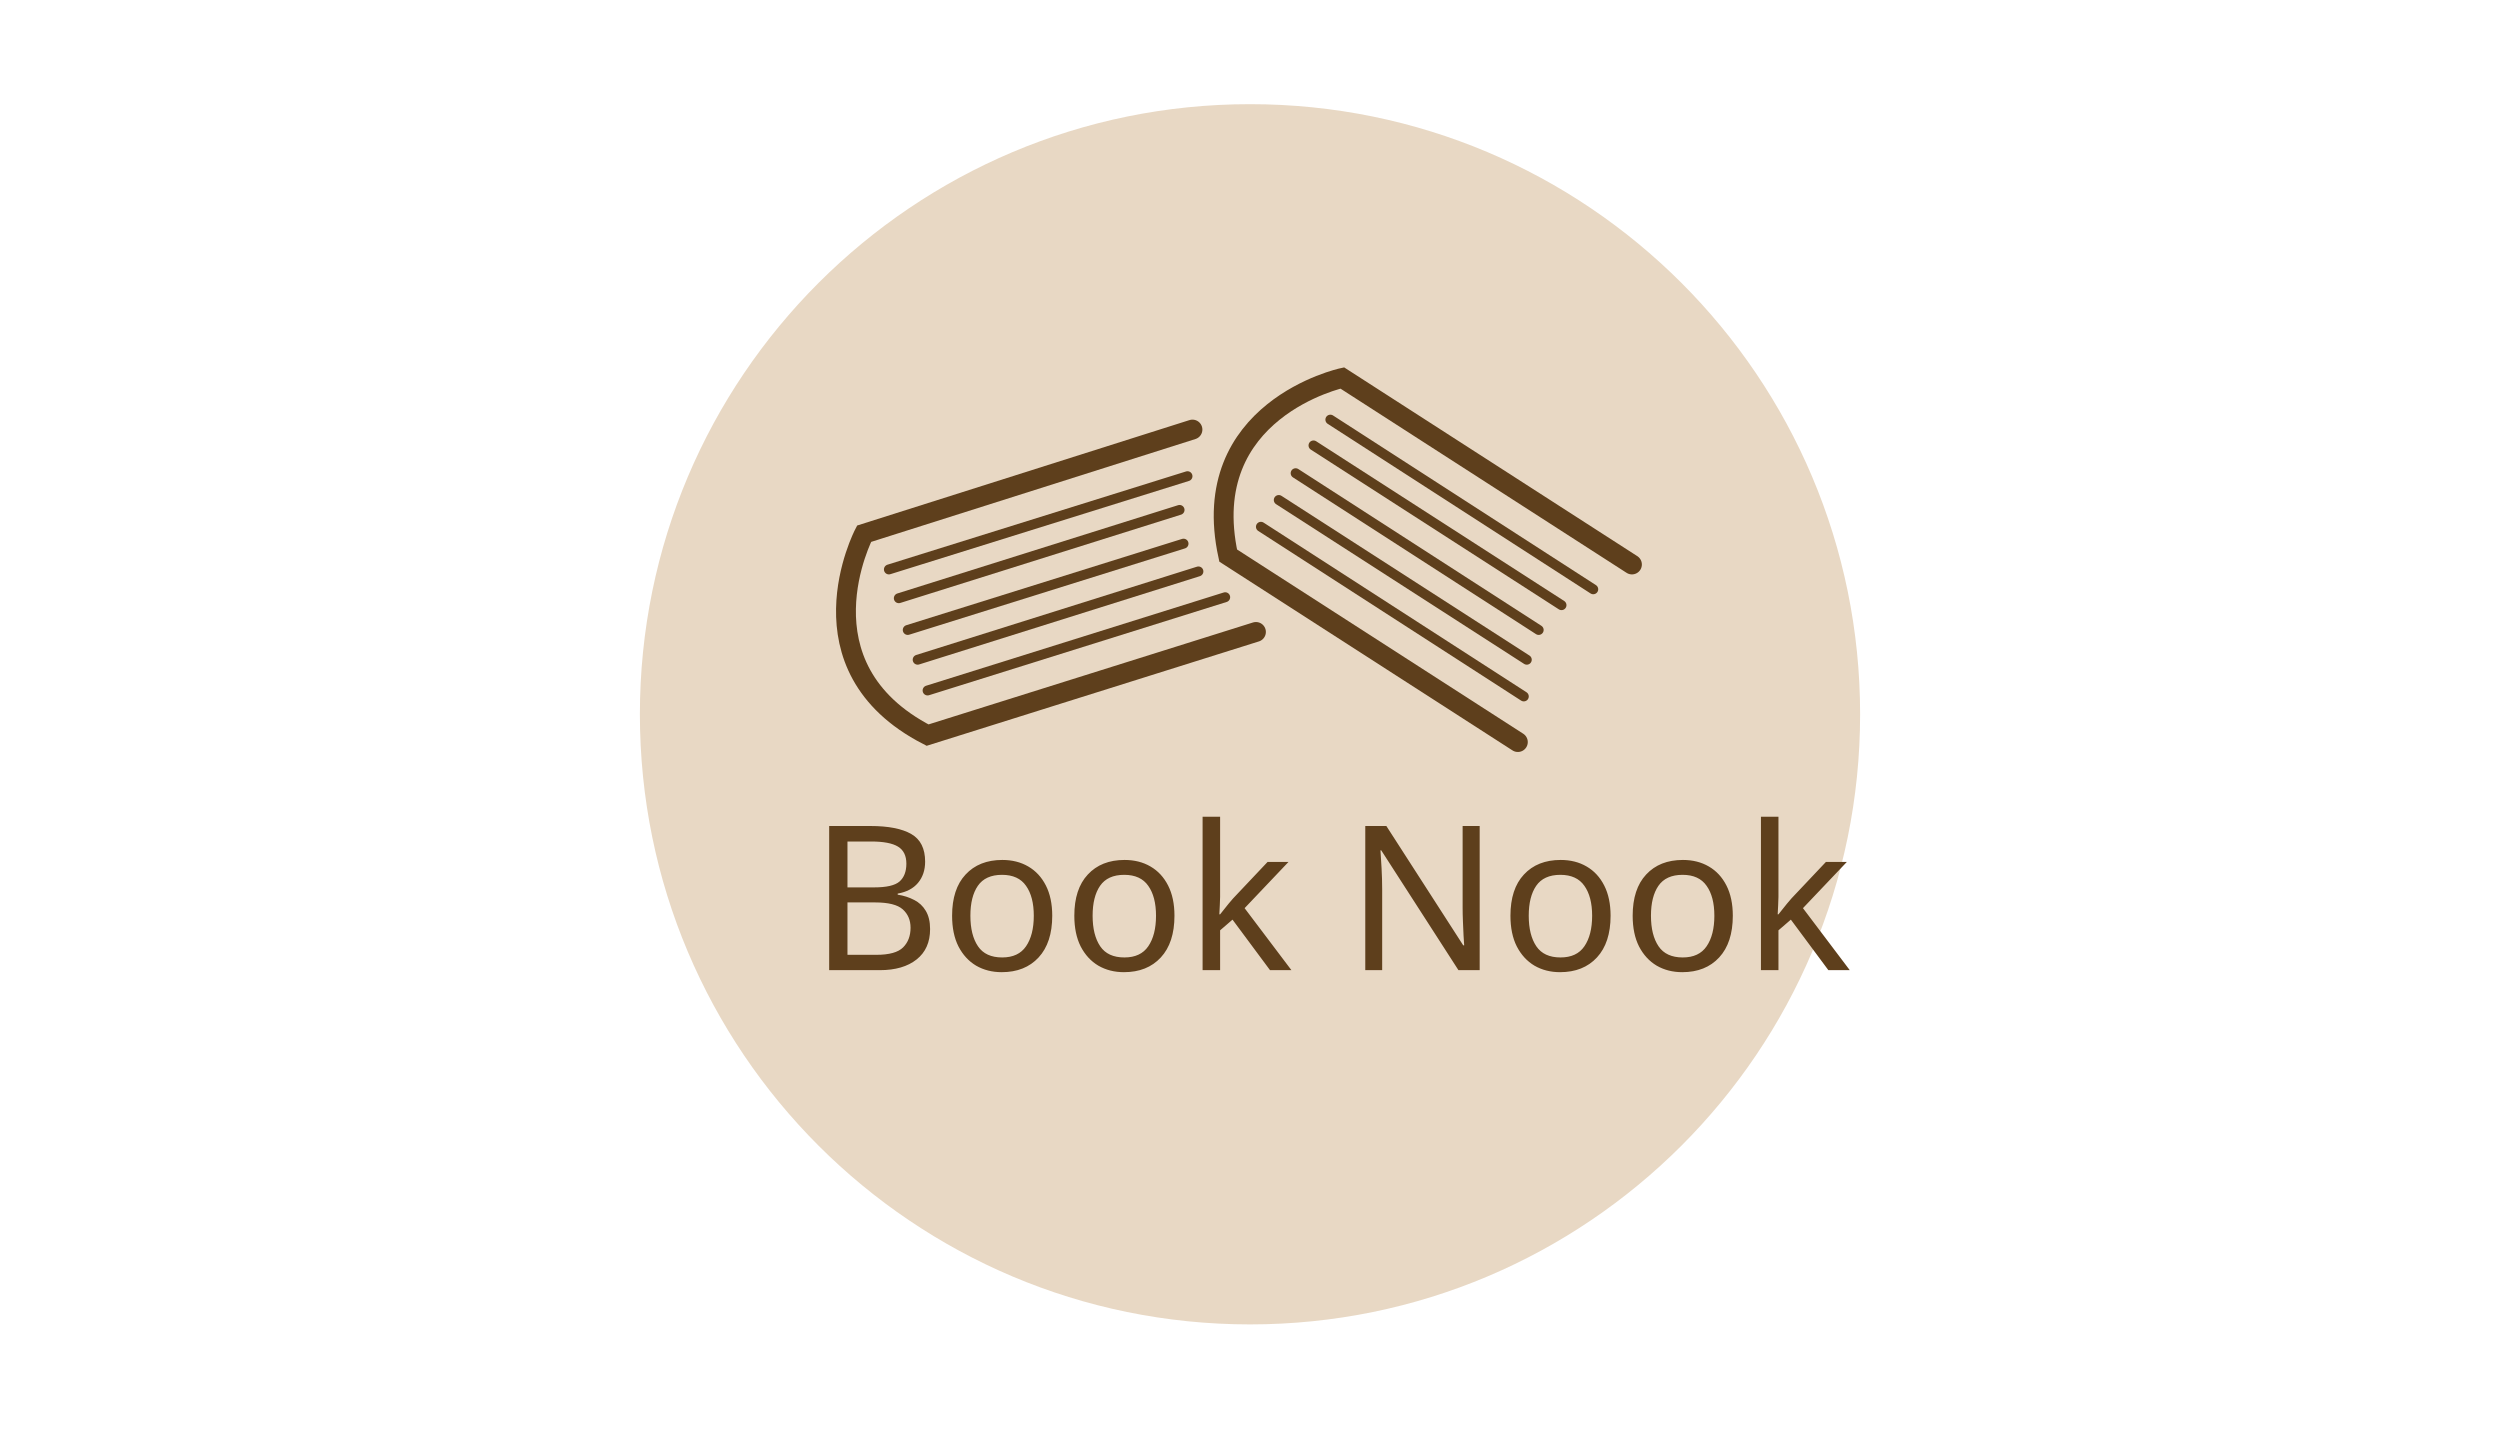
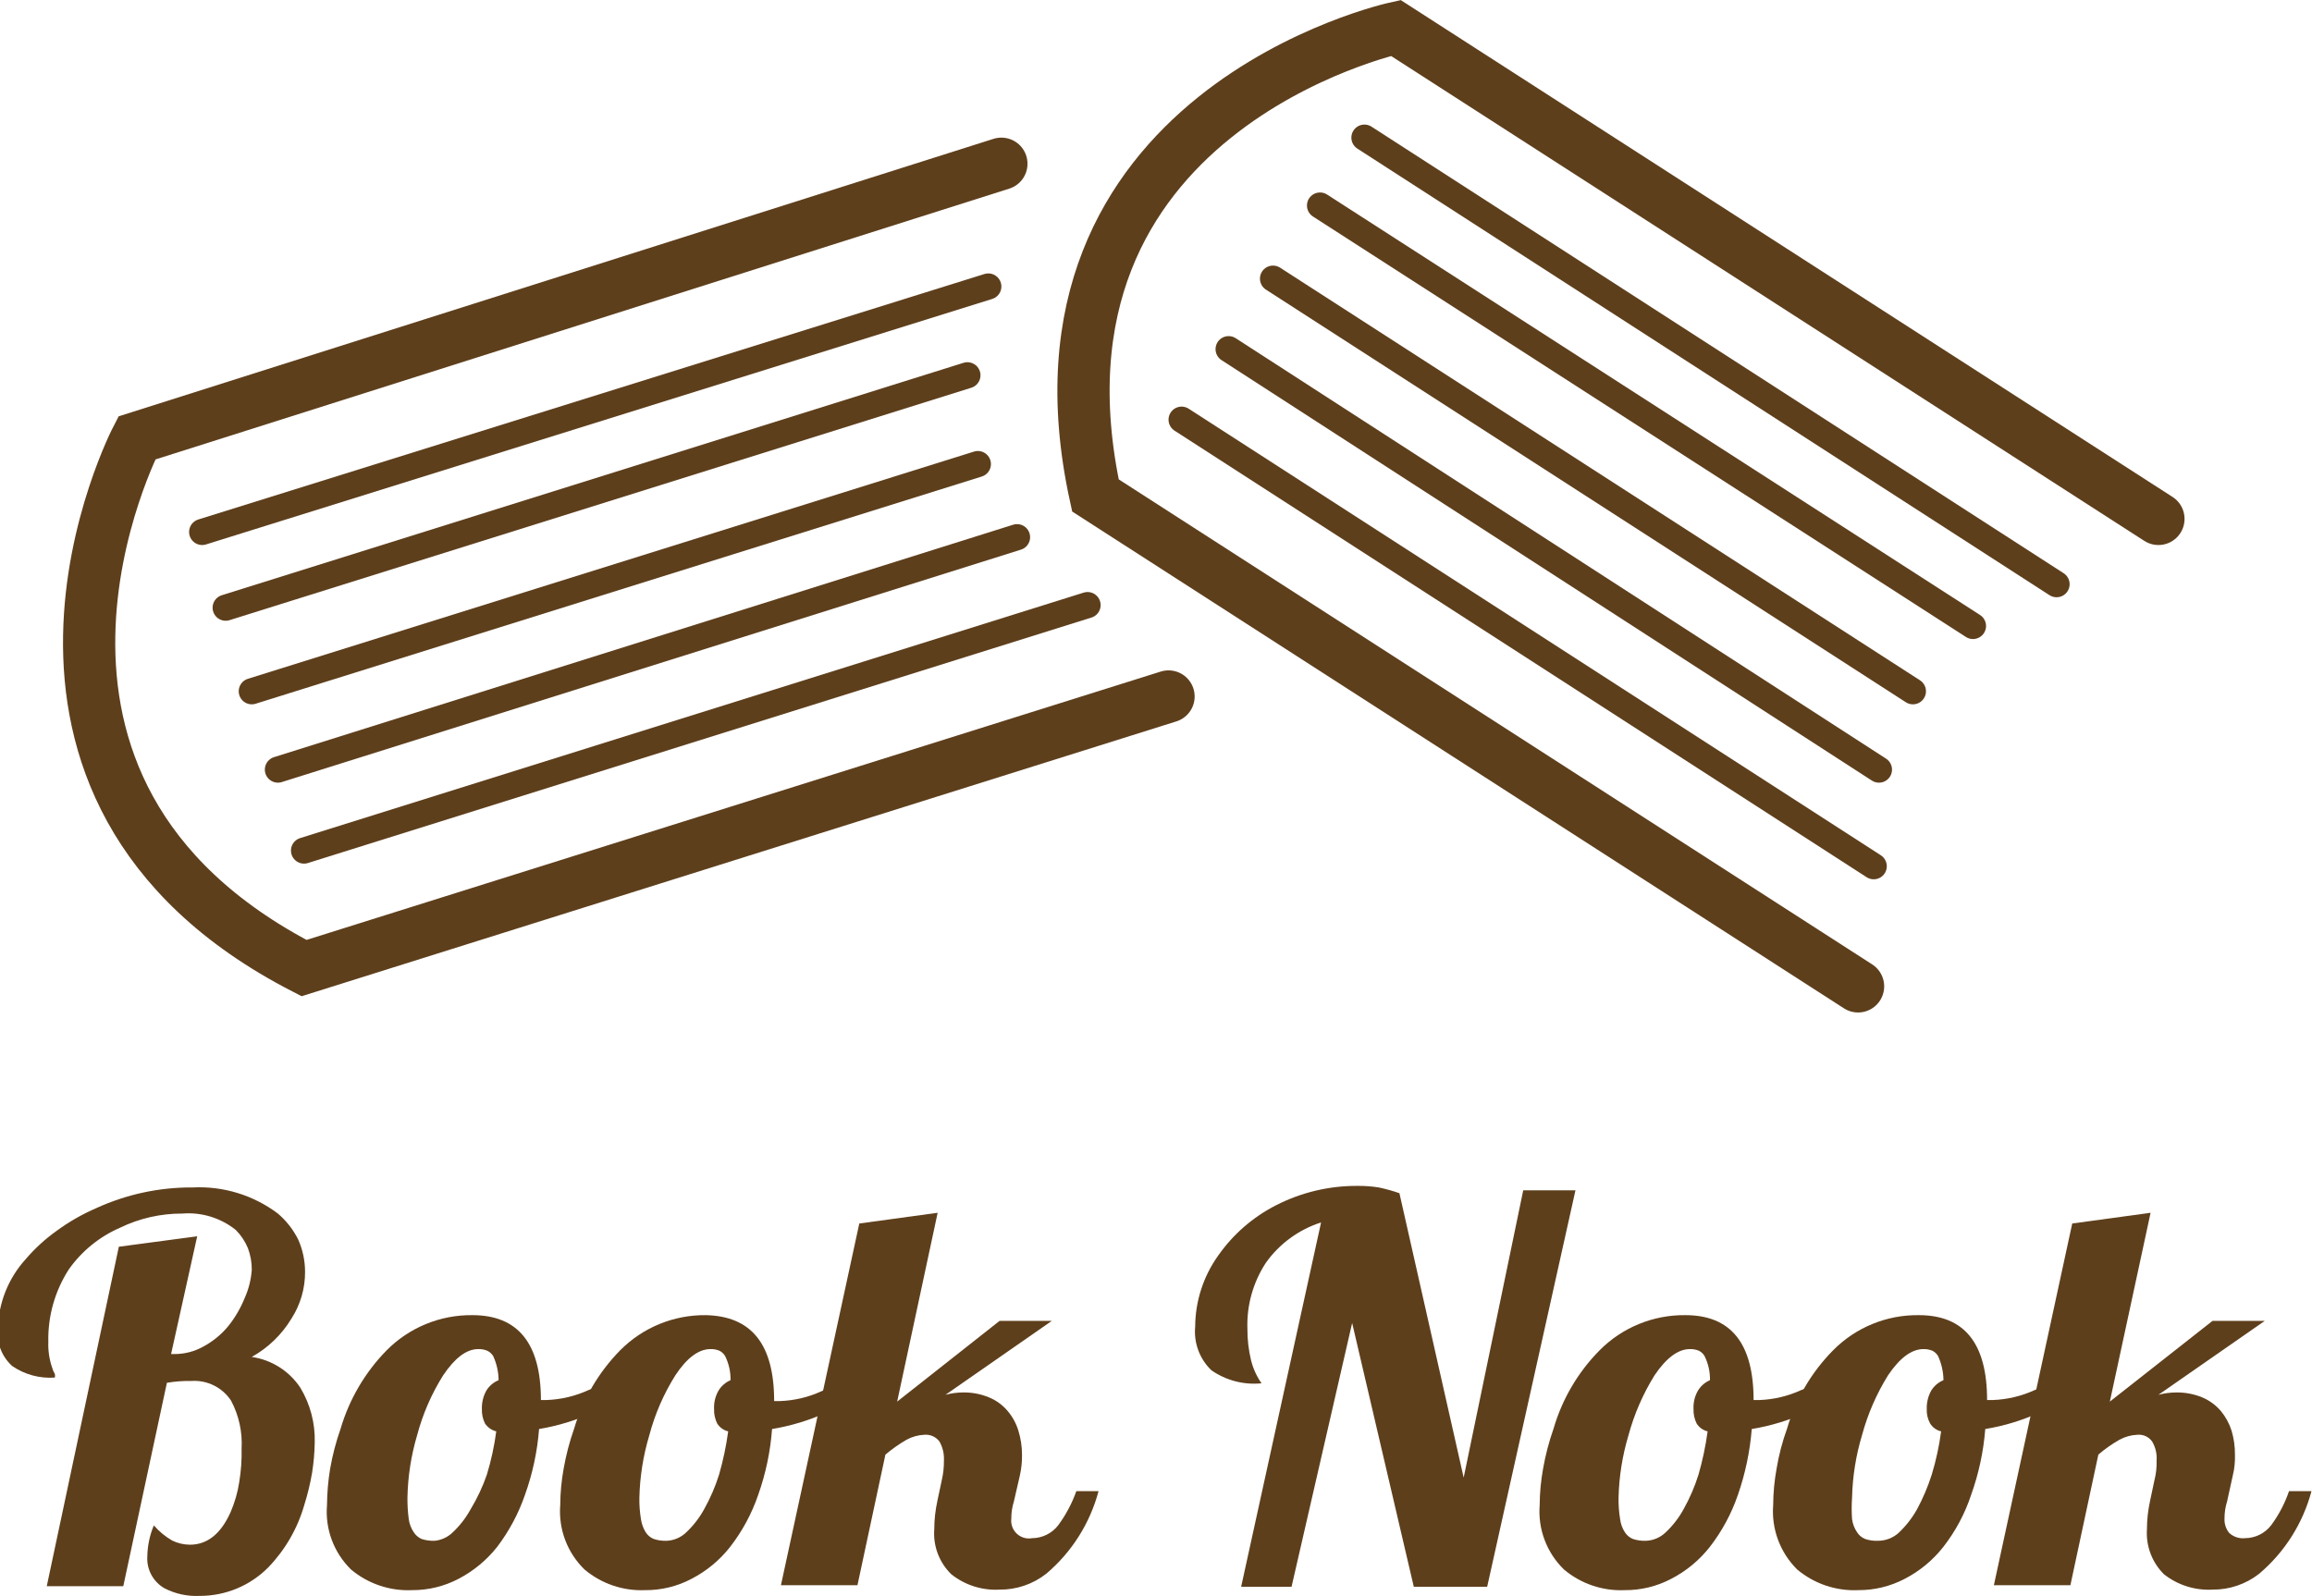
- <svg xmlns="http://www.w3.org/2000/svg" version="1.1" id="Layer_1" x="0px" y="0px" viewBox="0 0 252 144" style="enable-background:new 0 0 252 144;" xml:space="preserve">
-   <style type="text/css">
- 	.st0{fill:#E8D8C4;}
- 	.st1{fill:none;stroke:#5E3F1C;stroke-width:2;stroke-linecap:round;stroke-miterlimit:10;}
- 	.st2{fill:none;stroke:#5E3F1C;stroke-linecap:round;stroke-miterlimit:10;}
- 	.st3{fill:#5E3F1C;}
- 	.st4{font-family:'Pattaya-Regular';}
- 	.st5{font-size:20.362px;}
- </style>
-   <circle class="st0" cx="126" cy="72" r="61.5" />
-   <g>
-     <g>
-       <g>
-         <path class="st1" d="M120.2,43.3L87.1,53.8c0,0-7,13.4,6.4,20.3l33.1-10.4" />
-         <g>
-           <line class="st2" x1="119.7" y1="48" x2="89.6" y2="57.4" />
-           <line class="st2" x1="118.9" y1="51.4" x2="90.6" y2="60.3" />
-           <line class="st2" x1="119.3" y1="54.8" x2="91.5" y2="63.5" />
-           <line class="st2" x1="120.8" y1="57.6" x2="92.5" y2="66.5" />
-           <line class="st2" x1="123.5" y1="60.2" x2="93.5" y2="69.6" />
-         </g>
-       </g>
-       <g>
-         <path class="st1" d="M164.5,56.9l-29.2-18.8c0,0-14.7,3.2-11.5,17.9l29.2,18.8" />
-         <g>
-           <line class="st2" x1="160.6" y1="59.4" x2="134.1" y2="42.3" />
-           <line class="st2" x1="157.4" y1="61" x2="132.4" y2="44.9" />
-           <line class="st2" x1="155.1" y1="63.5" x2="130.6" y2="47.7" />
-           <line class="st2" x1="153.9" y1="66.5" x2="128.9" y2="50.4" />
-           <line class="st2" x1="153.6" y1="70.2" x2="127.1" y2="53.1" />
-         </g>
-       </g>
-     </g>
-     <text transform="matrix(1 0 0 1 81.6123 97.7923)" class="st3 st4 st5">Book Nook</text>
+ <svg xmlns="http://www.w3.org/2000/svg" id="Layer_1" data-name="Layer 1" viewBox="0 0 88.52 61.1">
+   <defs>
+     <style>.cls-1,.cls-2{fill:none;stroke:#5e3f1c;stroke-linecap:round;stroke-miterlimit:10;}.cls-2{stroke-width:2px;}.cls-3{isolation:isolate;}.cls-4{fill:#5e3f1c;}</style>
+   </defs>
+   <line class="cls-1" x1="37.84" y1="10.97" x2="7.74" y2="20.37" />
+   <line class="cls-1" x1="37.04" y1="14.37" x2="8.64" y2="23.27" />
+   <line class="cls-1" x1="37.44" y1="17.77" x2="9.64" y2="26.47" />
+   <line class="cls-1" x1="38.94" y1="20.57" x2="10.64" y2="29.47" />
+   <line class="cls-1" x1="41.64" y1="23.17" x2="11.64" y2="32.57" />
+   <line class="cls-1" x1="78.74" y1="22.37" x2="52.24" y2="5.27" />
+   <line class="cls-1" x1="75.54" y1="23.97" x2="50.54" y2="7.87" />
+   <line class="cls-1" x1="73.24" y1="26.47" x2="48.74" y2="10.67" />
+   <line class="cls-1" x1="71.94" y1="29.47" x2="47.04" y2="13.37" />
+   <line class="cls-1" x1="71.74" y1="33.17" x2="45.24" y2="16.07" />
+   <path class="cls-2" d="M55.7,32.8,22.6,43.3s-7,13.4,6.4,20.3L62.1,53.2" transform="translate(-17.36 -26.53)" />
+   <path class="cls-2" d="M100,46.4,70.8,27.6S56.1,30.8,59.3,45.5L88.5,64.3" transform="translate(-17.36 -26.53)" />
+   <g class="cls-3">
+     <path class="cls-4" d="M23.66,87.35A1.31,1.31,0,0,1,23,86.13a3.22,3.22,0,0,1,.25-1.19,2.76,2.76,0,0,0,.7.58,1.58,1.58,0,0,0,.68.16c.67,0,1.19-.42,1.56-1.25a4.7,4.7,0,0,0,.33-1.15A6.85,6.85,0,0,0,26.61,82a3.5,3.5,0,0,0-.4-1.83,1.68,1.68,0,0,0-1.52-.76,5.08,5.08,0,0,0-.94.07l-1.67,7.79H19.15l2.76-13,3-.4-1,4.51h.12a2.26,2.26,0,0,0,1.12-.29,3.2,3.2,0,0,0,.95-.78,4.31,4.31,0,0,0,.63-1.08A3.18,3.18,0,0,0,27,75.15a2.31,2.31,0,0,0-.15-.83,2.14,2.14,0,0,0-.46-.69A2.9,2.9,0,0,0,24.34,73a5.42,5.42,0,0,0-2.38.54A4.7,4.7,0,0,0,20,75.13a4.92,4.92,0,0,0-.79,2.78,2.72,2.72,0,0,0,.15,1,.8.8,0,0,0,.1.23.33.33,0,0,1,0,.14,2.56,2.56,0,0,1-1.63-.44,1.68,1.68,0,0,1-.55-1.43,4.09,4.09,0,0,1,1.06-2.66,6.59,6.59,0,0,1,1.19-1.09,7.8,7.8,0,0,1,1.52-.87A8.72,8.72,0,0,1,24.74,72,5,5,0,0,1,28,73a3.16,3.16,0,0,1,.78,1,3.05,3.05,0,0,1,.26,1.23,3.27,3.27,0,0,1-.52,1.79A4.12,4.12,0,0,1,27,78.49a2.69,2.69,0,0,1,1.86,1.18,3.86,3.86,0,0,1,.55,2.1,8.26,8.26,0,0,1-.1,1.15,9.31,9.31,0,0,1-.3,1.24,5.7,5.7,0,0,1-1.38,2.39A3.68,3.68,0,0,1,25,87.64,2.65,2.65,0,0,1,23.66,87.35Z" transform="translate(-17.36 -26.53)" />
+     <path class="cls-4" d="M30.8,86.63a3.09,3.09,0,0,1-.92-2.47A9,9,0,0,1,30,82.77a9.59,9.59,0,0,1,.4-1.53,7.19,7.19,0,0,1,1.76-3,4.55,4.55,0,0,1,3.29-1.35c1.74,0,2.62,1.08,2.62,3.25v0l.1,0h.12a4.22,4.22,0,0,0,1.6-.38A8,8,0,0,0,41.43,79l.18.56a5.11,5.11,0,0,1-1.54,1.06,8.33,8.33,0,0,1-2.07.63,9.7,9.7,0,0,1-.54,2.52,7.13,7.13,0,0,1-1.07,2,4.6,4.6,0,0,1-1.48,1.22,3.79,3.79,0,0,1-1.77.43A3.4,3.4,0,0,1,30.8,86.63Zm3.88-1.41a3.56,3.56,0,0,0,.7-.9A7,7,0,0,0,36,83a10.35,10.35,0,0,0,.36-1.66.73.73,0,0,1-.43-.3,1.16,1.16,0,0,1-.12-.56,1.37,1.37,0,0,1,.17-.7,1,1,0,0,1,.47-.4,2.27,2.27,0,0,0-.21-.93.55.55,0,0,0-.23-.2.83.83,0,0,0-.34-.06c-.46,0-.9.35-1.34,1a8.3,8.3,0,0,0-1,2.3,9,9,0,0,0-.37,2.39,5.87,5.87,0,0,0,.05.82,1.16,1.16,0,0,0,.19.5.68.68,0,0,0,.3.26,1.43,1.43,0,0,0,.5.07A1.15,1.15,0,0,0,34.68,85.22Z" transform="translate(-17.36 -26.53)" />
+     <path class="cls-4" d="M39.74,86.63a3.1,3.1,0,0,1-.93-2.47,8,8,0,0,1,.13-1.39,9.59,9.59,0,0,1,.4-1.53,7.19,7.19,0,0,1,1.76-3,4.55,4.55,0,0,1,3.29-1.35C46.13,76.93,47,78,47,80.18v0l.1,0h.12a4.17,4.17,0,0,0,1.6-.38A7.41,7.41,0,0,0,50.36,79l.18.56A5.06,5.06,0,0,1,49,80.62a8.28,8.28,0,0,1-2.08.63,9.7,9.7,0,0,1-.53,2.52,6.89,6.89,0,0,1-1.08,2,4.5,4.5,0,0,1-1.48,1.22,3.73,3.73,0,0,1-1.77.43A3.38,3.38,0,0,1,39.74,86.63Zm3.88-1.41a3.56,3.56,0,0,0,.7-.9A7,7,0,0,0,44.89,83a11.58,11.58,0,0,0,.35-1.66.68.68,0,0,1-.42-.3,1.16,1.16,0,0,1-.12-.56,1.28,1.28,0,0,1,.17-.7,1,1,0,0,1,.46-.4,2,2,0,0,0-.21-.93.53.53,0,0,0-.22-.2.83.83,0,0,0-.34-.06c-.46,0-.91.35-1.34,1a8.3,8.3,0,0,0-1,2.3,9.05,9.05,0,0,0-.38,2.39,4.51,4.51,0,0,0,.06.82,1.31,1.31,0,0,0,.18.5.65.65,0,0,0,.31.26,1.4,1.4,0,0,0,.5.07A1.15,1.15,0,0,0,43.62,85.22Z" transform="translate(-17.36 -26.53)" />
+     <path class="cls-4" d="M53.78,86.81a2.18,2.18,0,0,1-.65-1.72A5.22,5.22,0,0,1,53.25,84l.17-.8a3.1,3.1,0,0,0,.08-.74,1.33,1.33,0,0,0-.17-.73.65.65,0,0,0-.57-.26,1.56,1.56,0,0,0-.69.19,5.61,5.61,0,0,0-.81.57l-1.07,5H47.26l3-13.85,3-.41L51.71,80.2l3.92-3.09h2l-4.07,2.83a2.63,2.63,0,0,1,.67-.09,2.48,2.48,0,0,1,1,.19,1.85,1.85,0,0,1,.71.52,2.1,2.1,0,0,1,.41.75,3.12,3.12,0,0,1,.14.93,3.4,3.4,0,0,1-.08.78l-.23,1a2.16,2.16,0,0,0-.1.66.68.68,0,0,0,.8.75,1.27,1.27,0,0,0,1-.5,5.09,5.09,0,0,0,.69-1.3h.85a6.25,6.25,0,0,1-2,3.16,2.85,2.85,0,0,1-1.79.61A2.72,2.72,0,0,1,53.78,86.81Z" transform="translate(-17.36 -26.53)" />
+     <path class="cls-4" d="M67.94,73.34a4.14,4.14,0,0,0-2.11,1.54,4.34,4.34,0,0,0-.71,2.54,5,5,0,0,0,.14,1.2,2.66,2.66,0,0,0,.4.88A2.86,2.86,0,0,1,63.74,79a2.05,2.05,0,0,1-.62-1.67A4.72,4.72,0,0,1,64,74.61a6.06,6.06,0,0,1,2.22-1.93,6.76,6.76,0,0,1,3.11-.74,4.91,4.91,0,0,1,.82.06,6.44,6.44,0,0,1,.79.22l2.46,10.89,2.28-11h2L74.3,87.29H71.49l-2.36-10.1-2.32,10.1H64.88Z" transform="translate(-17.36 -26.53)" />
+     <path class="cls-4" d="M77.24,86.63a3.1,3.1,0,0,1-.93-2.47,8,8,0,0,1,.13-1.39,9.59,9.59,0,0,1,.4-1.53,7.08,7.08,0,0,1,1.76-3,4.55,4.55,0,0,1,3.29-1.35c1.74,0,2.61,1.08,2.61,3.25v0l.1,0h.12a4.17,4.17,0,0,0,1.6-.38A7.41,7.41,0,0,0,87.86,79l.18.56a5.19,5.19,0,0,1-1.53,1.06,8.28,8.28,0,0,1-2.08.63,10.13,10.13,0,0,1-.53,2.52,6.89,6.89,0,0,1-1.08,2,4.5,4.5,0,0,1-1.48,1.22,3.76,3.76,0,0,1-1.77.43A3.38,3.38,0,0,1,77.24,86.63Zm3.88-1.41a3.56,3.56,0,0,0,.7-.9A7,7,0,0,0,82.39,83a11.58,11.58,0,0,0,.35-1.66.68.68,0,0,1-.42-.3,1.16,1.16,0,0,1-.12-.56,1.28,1.28,0,0,1,.17-.7,1,1,0,0,1,.46-.4,2,2,0,0,0-.21-.93.53.53,0,0,0-.22-.2.83.83,0,0,0-.34-.06c-.46,0-.91.35-1.35,1a8.6,8.6,0,0,0-1,2.3,9.05,9.05,0,0,0-.38,2.39,4.51,4.51,0,0,0,.06.82,1.17,1.17,0,0,0,.18.5.65.65,0,0,0,.31.26,1.4,1.4,0,0,0,.5.07A1.15,1.15,0,0,0,81.12,85.22Z" transform="translate(-17.36 -26.53)" />
+     <path class="cls-4" d="M86.17,86.63a3.13,3.13,0,0,1-.92-2.47,8,8,0,0,1,.13-1.39,8.63,8.63,0,0,1,.4-1.53,7.08,7.08,0,0,1,1.76-3,4.53,4.53,0,0,1,3.29-1.35c1.74,0,2.61,1.08,2.61,3.25v0l.1,0h.12a4.22,4.22,0,0,0,1.6-.38A7.68,7.68,0,0,0,96.8,79l.18.56a5.11,5.11,0,0,1-1.54,1.06,8.08,8.08,0,0,1-2.07.63,9.7,9.7,0,0,1-.54,2.52,6.63,6.63,0,0,1-1.07,2,4.5,4.5,0,0,1-1.48,1.22,3.79,3.79,0,0,1-1.77.43A3.4,3.4,0,0,1,86.17,86.63Zm3.89-1.41a3.8,3.8,0,0,0,.7-.9A7.73,7.73,0,0,0,91.32,83a10.35,10.35,0,0,0,.36-1.66.68.68,0,0,1-.42-.3,1.06,1.06,0,0,1-.13-.56,1.37,1.37,0,0,1,.17-.7,1,1,0,0,1,.47-.4,2.27,2.27,0,0,0-.21-.93.53.53,0,0,0-.22-.2.86.86,0,0,0-.34-.06c-.46,0-.91.35-1.35,1a8.6,8.6,0,0,0-1,2.3,9.05,9.05,0,0,0-.38,2.39,5.87,5.87,0,0,0,0,.82,1.16,1.16,0,0,0,.19.5.65.65,0,0,0,.31.26,1.34,1.34,0,0,0,.49.07A1.18,1.18,0,0,0,90.06,85.22Z" transform="translate(-17.36 -26.53)" />
+     <path class="cls-4" d="M100.21,86.81a2.22,2.22,0,0,1-.65-1.72A5.22,5.22,0,0,1,99.68,84l.17-.8a2.66,2.66,0,0,0,.08-.74,1.25,1.25,0,0,0-.17-.73.62.62,0,0,0-.56-.26,1.56,1.56,0,0,0-.69.19,5.11,5.11,0,0,0-.81.57l-1.07,5H93.7l3-13.85,3-.41L98.14,80.2l3.93-3.09h2L100,79.94a2.71,2.71,0,0,1,.68-.09,2.52,2.52,0,0,1,1,.19,1.92,1.92,0,0,1,.71.52,2.26,2.26,0,0,1,.41.75,3.12,3.12,0,0,1,.13.93,2.92,2.92,0,0,1-.08.78l-.22,1a2.16,2.16,0,0,0-.1.66.81.81,0,0,0,.18.55.78.78,0,0,0,.61.2,1.27,1.27,0,0,0,1-.5,4.83,4.83,0,0,0,.68-1.3h.86a6.25,6.25,0,0,1-2,3.16,2.85,2.85,0,0,1-1.79.61A2.76,2.76,0,0,1,100.21,86.81Z" transform="translate(-17.36 -26.53)" />
  </g>
</svg>
